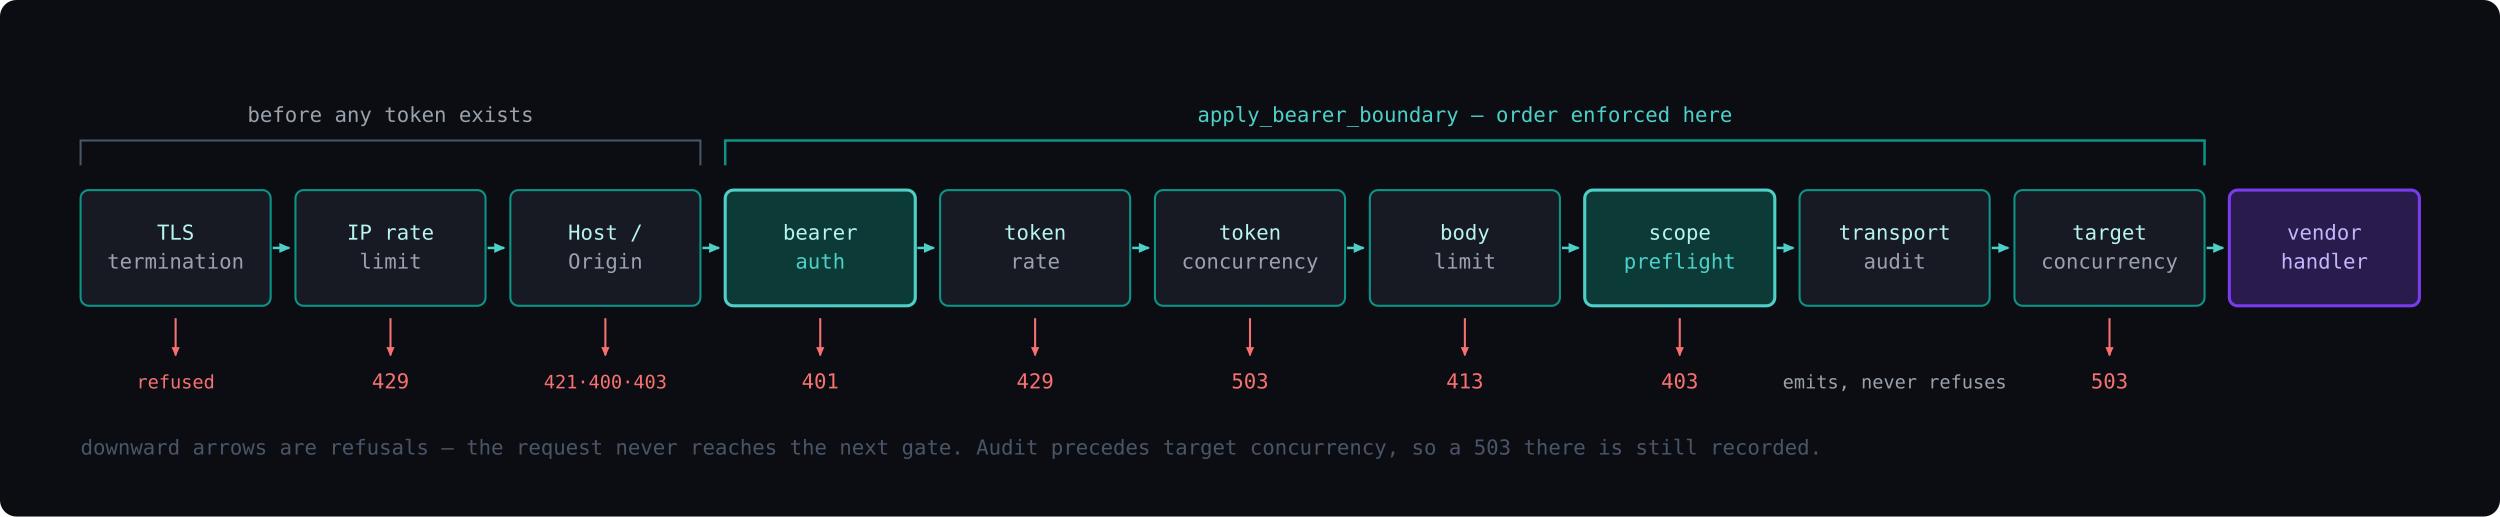
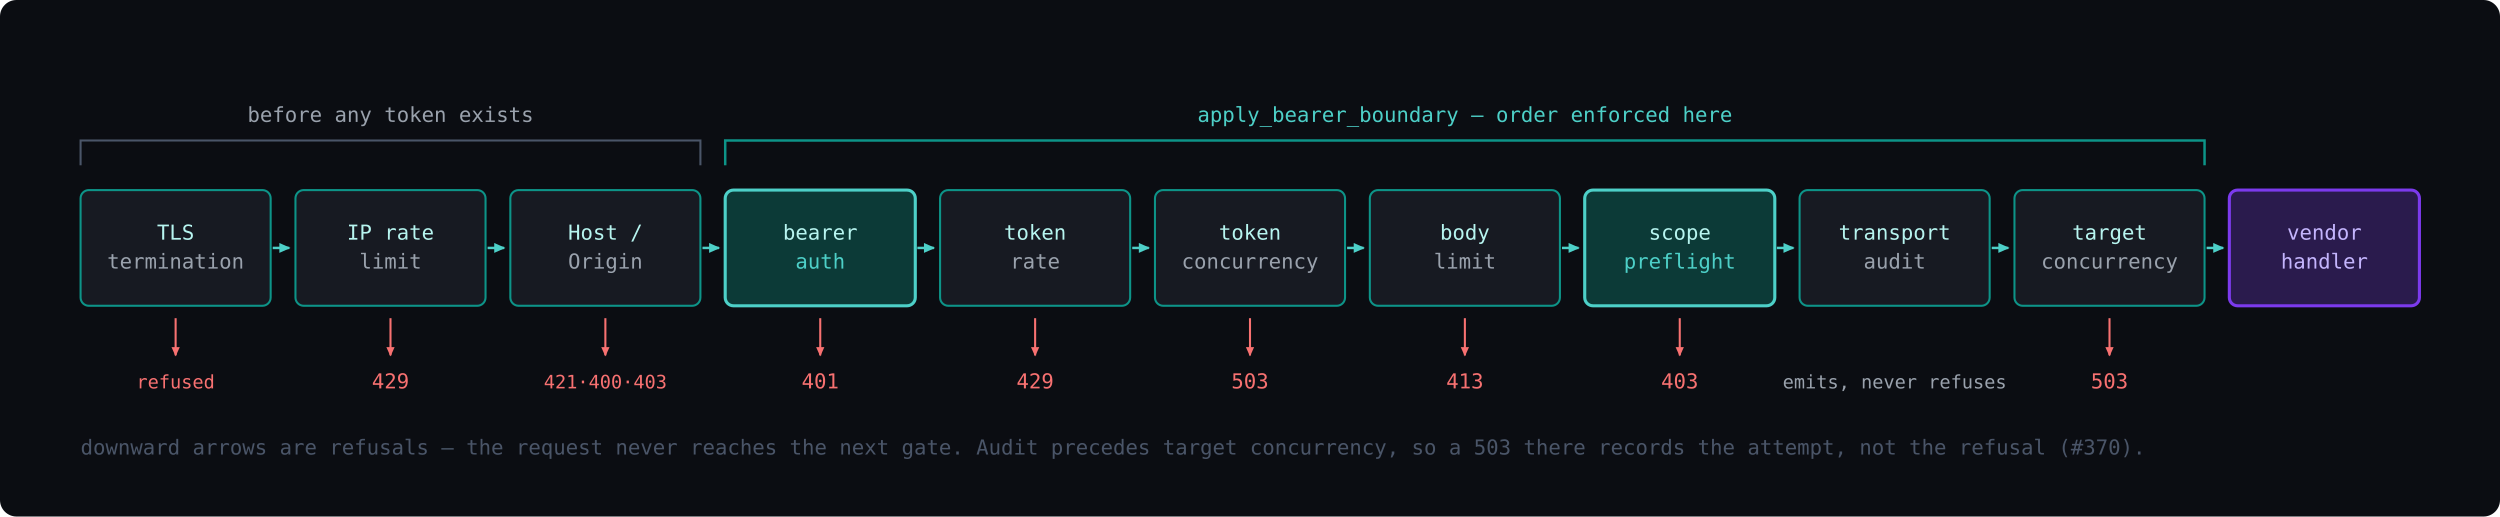
<svg xmlns="http://www.w3.org/2000/svg" viewBox="0 0 1210 250" width="1210" height="250" role="img" aria-label="The ordered gate chain a tools/call passes through: TLS, IP rate limit, Host and Origin, bearer auth, token rate, token concurrency, body limit, scope preflight, transport audit, target concurrency, then the vendor handler, each with the status it refuses with">
  <defs>
    <marker id="a3" viewBox="0 0 10 10" refX="8" refY="5" markerWidth="5" markerHeight="5" orient="auto-start-reverse">
      <path d="M0,1 L9,5 L0,9 z" fill="#4DD0C8" />
    </marker>
    <marker id="a4" viewBox="0 0 10 10" refX="8" refY="5" markerWidth="5" markerHeight="5" orient="auto-start-reverse">
      <path d="M0,1 L9,5 L0,9 z" fill="#F87171" />
    </marker>
    <style>.m { font-family: ui-monospace, SFMono-Regular, Menlo, Consolas, monospace; }</style>
  </defs>
  <rect x="0" y="0" width="1210" height="250" rx="8" fill="#0B0D12" />
  <g transform="translate(15,14)">
    <path d="M24,66 L24,54 L324,54 L324,66" fill="none" stroke="#4A5568" stroke-width="1" />
    <text class="m" x="174" y="45" text-anchor="middle" font-size="10" fill="#9AA2AD">before any token exists</text>
    <path d="M336,66 L336,54 L1052,54 L1052,66" fill="none" stroke="#0D9488" stroke-width="1.2" />
    <text class="m" x="694" y="45" text-anchor="middle" font-size="10" fill="#4DD0C8">apply_bearer_boundary — order enforced here</text>
    <rect x="24" y="78" width="92" height="56" rx="4" fill="#171A22" stroke="#0D9488" stroke-width="1" />
    <text class="m" x="70" y="102" text-anchor="middle" font-size="10" fill="#B7F5F0">TLS</text>
    <text class="m" x="70" y="116" text-anchor="middle" font-size="10" fill="#9AA2AD">termination</text>
    <line x1="70" y1="140" x2="70" y2="158" stroke="#F87171" stroke-width="1" marker-end="url(#a4)" />
    <text class="m" x="70" y="174" text-anchor="middle" font-size="9" fill="#F87171">refused</text>
    <rect x="128" y="78" width="92" height="56" rx="4" fill="#171A22" stroke="#0D9488" stroke-width="1" />
    <text class="m" x="174" y="102" text-anchor="middle" font-size="10" fill="#B7F5F0">IP rate</text>
    <text class="m" x="174" y="116" text-anchor="middle" font-size="10" fill="#9AA2AD">limit</text>
    <line x1="174" y1="140" x2="174" y2="158" stroke="#F87171" stroke-width="1" marker-end="url(#a4)" />
    <text class="m" x="174" y="174" text-anchor="middle" font-size="10" fill="#F87171">429</text>
    <rect x="232" y="78" width="92" height="56" rx="4" fill="#171A22" stroke="#0D9488" stroke-width="1" />
    <text class="m" x="278" y="102" text-anchor="middle" font-size="10" fill="#B7F5F0">Host /</text>
    <text class="m" x="278" y="116" text-anchor="middle" font-size="10" fill="#9AA2AD">Origin</text>
    <line x1="278" y1="140" x2="278" y2="158" stroke="#F87171" stroke-width="1" marker-end="url(#a4)" />
    <text class="m" x="278" y="174" text-anchor="middle" font-size="9" fill="#F87171">421·400·403</text>
    <rect x="336" y="78" width="92" height="56" rx="4" fill="#0C3A37" stroke="#4DD0C8" stroke-width="1.5" />
    <text class="m" x="382" y="102" text-anchor="middle" font-size="10" fill="#B7F5F0">bearer</text>
    <text class="m" x="382" y="116" text-anchor="middle" font-size="10" fill="#4DD0C8">auth</text>
    <line x1="382" y1="140" x2="382" y2="158" stroke="#F87171" stroke-width="1" marker-end="url(#a4)" />
    <text class="m" x="382" y="174" text-anchor="middle" font-size="10" fill="#F87171">401</text>
    <rect x="440" y="78" width="92" height="56" rx="4" fill="#171A22" stroke="#0D9488" stroke-width="1" />
    <text class="m" x="486" y="102" text-anchor="middle" font-size="10" fill="#B7F5F0">token</text>
    <text class="m" x="486" y="116" text-anchor="middle" font-size="10" fill="#9AA2AD">rate</text>
    <line x1="486" y1="140" x2="486" y2="158" stroke="#F87171" stroke-width="1" marker-end="url(#a4)" />
    <text class="m" x="486" y="174" text-anchor="middle" font-size="10" fill="#F87171">429</text>
    <rect x="544" y="78" width="92" height="56" rx="4" fill="#171A22" stroke="#0D9488" stroke-width="1" />
    <text class="m" x="590" y="102" text-anchor="middle" font-size="10" fill="#B7F5F0">token</text>
    <text class="m" x="590" y="116" text-anchor="middle" font-size="10" fill="#9AA2AD">concurrency</text>
    <line x1="590" y1="140" x2="590" y2="158" stroke="#F87171" stroke-width="1" marker-end="url(#a4)" />
    <text class="m" x="590" y="174" text-anchor="middle" font-size="10" fill="#F87171">503</text>
    <rect x="648" y="78" width="92" height="56" rx="4" fill="#171A22" stroke="#0D9488" stroke-width="1" />
    <text class="m" x="694" y="102" text-anchor="middle" font-size="10" fill="#B7F5F0">body</text>
    <text class="m" x="694" y="116" text-anchor="middle" font-size="10" fill="#9AA2AD">limit</text>
    <line x1="694" y1="140" x2="694" y2="158" stroke="#F87171" stroke-width="1" marker-end="url(#a4)" />
    <text class="m" x="694" y="174" text-anchor="middle" font-size="10" fill="#F87171">413</text>
    <rect x="752" y="78" width="92" height="56" rx="4" fill="#0C3A37" stroke="#4DD0C8" stroke-width="1.5" />
    <text class="m" x="798" y="102" text-anchor="middle" font-size="10" fill="#B7F5F0">scope</text>
    <text class="m" x="798" y="116" text-anchor="middle" font-size="10" fill="#4DD0C8">preflight</text>
    <line x1="798" y1="140" x2="798" y2="158" stroke="#F87171" stroke-width="1" marker-end="url(#a4)" />
    <text class="m" x="798" y="174" text-anchor="middle" font-size="10" fill="#F87171">403</text>
    <rect x="856" y="78" width="92" height="56" rx="4" fill="#171A22" stroke="#0D9488" stroke-width="1" />
    <text class="m" x="902" y="102" text-anchor="middle" font-size="10" fill="#B7F5F0">transport</text>
    <text class="m" x="902" y="116" text-anchor="middle" font-size="10" fill="#9AA2AD">audit</text>
    <text class="m" x="902" y="174" text-anchor="middle" font-size="9" fill="#9AA2AD">emits, never refuses</text>
    <rect x="960" y="78" width="92" height="56" rx="4" fill="#171A22" stroke="#0D9488" stroke-width="1" />
    <text class="m" x="1006" y="102" text-anchor="middle" font-size="10" fill="#B7F5F0">target</text>
    <text class="m" x="1006" y="116" text-anchor="middle" font-size="10" fill="#9AA2AD">concurrency</text>
    <line x1="1006" y1="140" x2="1006" y2="158" stroke="#F87171" stroke-width="1" marker-end="url(#a4)" />
    <text class="m" x="1006" y="174" text-anchor="middle" font-size="10" fill="#F87171">503</text>
    <rect x="1064" y="78" width="92" height="56" rx="4" fill="#2A1B4D" stroke="#7C3AED" stroke-width="1.5" />
    <text class="m" x="1110" y="102" text-anchor="middle" font-size="10" fill="#C4B5FD">vendor</text>
    <text class="m" x="1110" y="116" text-anchor="middle" font-size="10" fill="#C4B5FD">handler</text>
    <g stroke="#4DD0C8" stroke-width="1.2" marker-end="url(#a3)">
      <line x1="117" y1="106" x2="125" y2="106" />
      <line x1="221" y1="106" x2="229" y2="106" />
      <line x1="325" y1="106" x2="333" y2="106" />
      <line x1="429" y1="106" x2="437" y2="106" />
      <line x1="533" y1="106" x2="541" y2="106" />
      <line x1="637" y1="106" x2="645" y2="106" />
      <line x1="741" y1="106" x2="749" y2="106" />
      <line x1="845" y1="106" x2="853" y2="106" />
      <line x1="949" y1="106" x2="957" y2="106" />
      <line x1="1053" y1="106" x2="1061" y2="106" />
    </g>
-     <text class="m" x="24" y="206" font-size="10" fill="#4A5568">downward arrows are refusals — the request never reaches the next gate. Audit precedes target concurrency, so a 503 there is still recorded.</text>
+     <text class="m" x="24" y="206" font-size="10" fill="#4A5568">downward arrows are refusals — the request never reaches the next gate. Audit precedes target concurrency, so a 503 there records the attempt, not the refusal (#370).</text>
  </g>
</svg>
